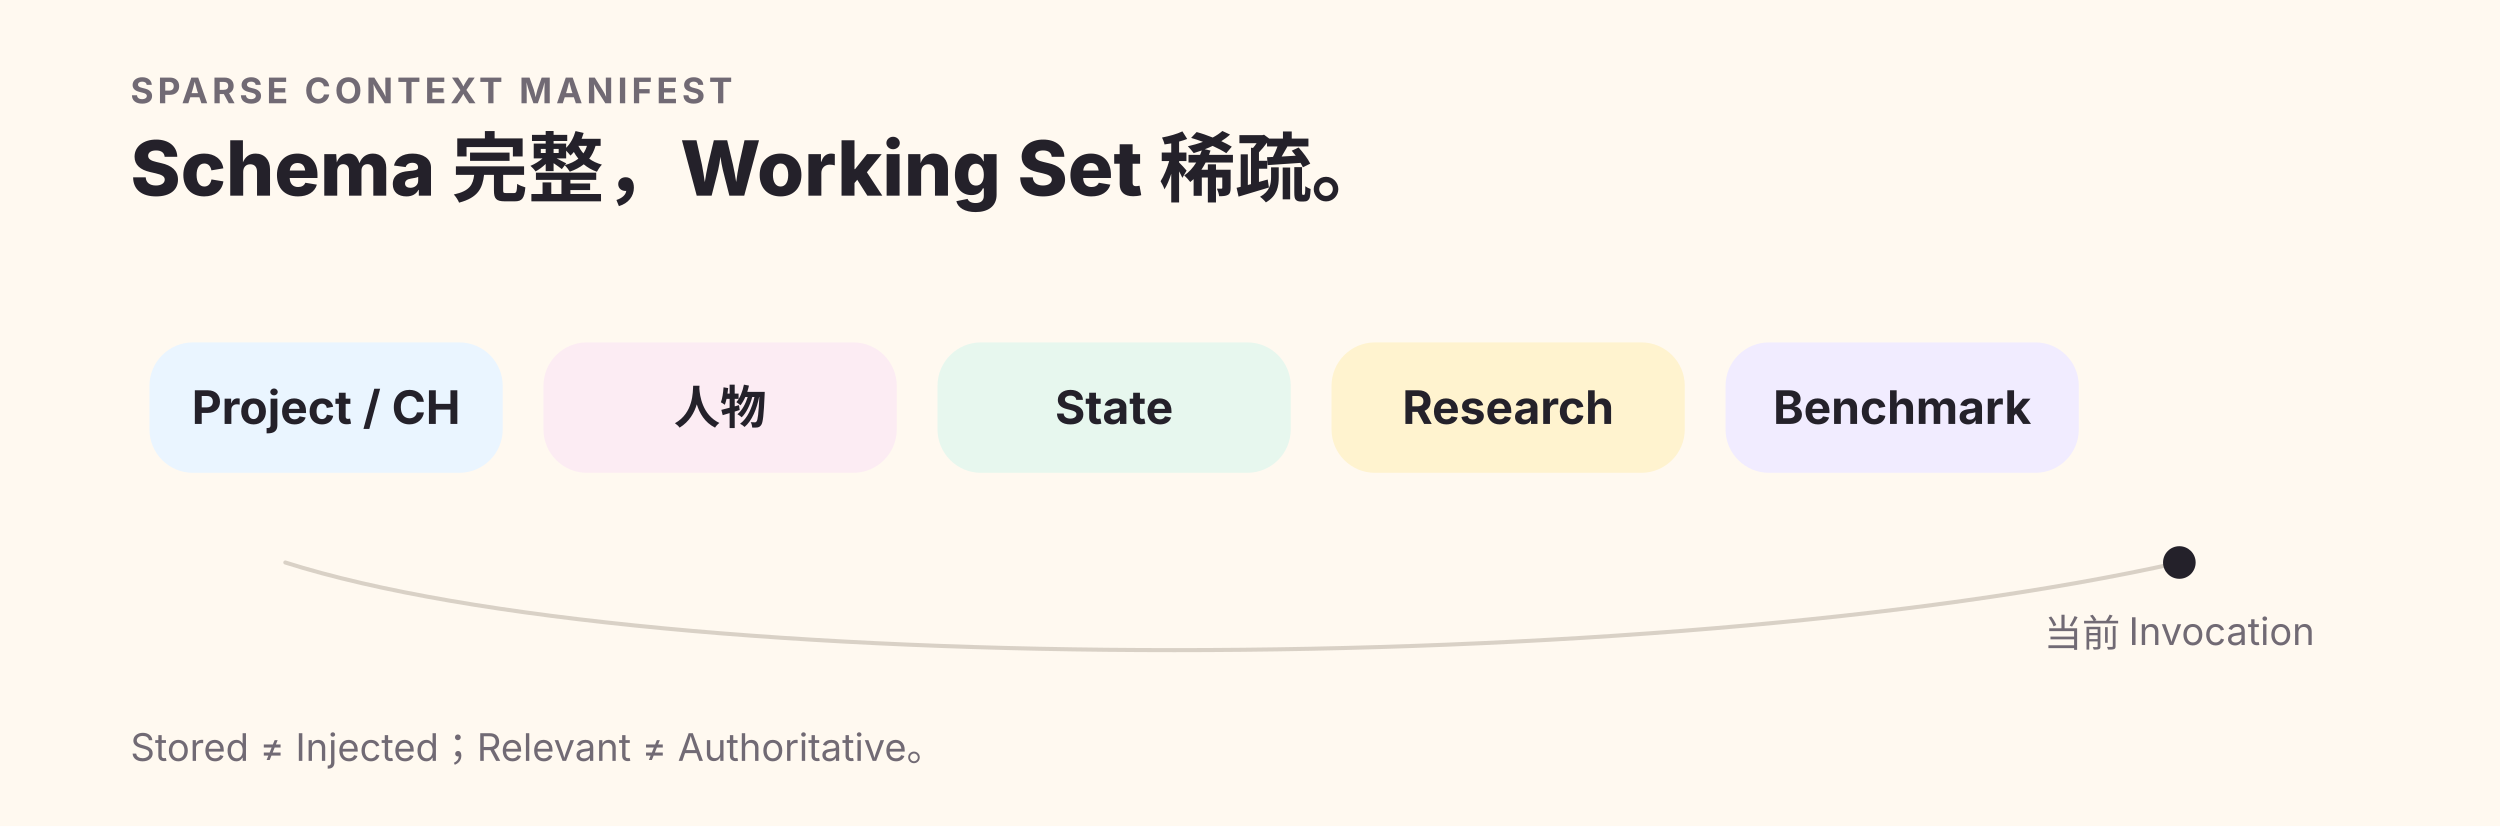
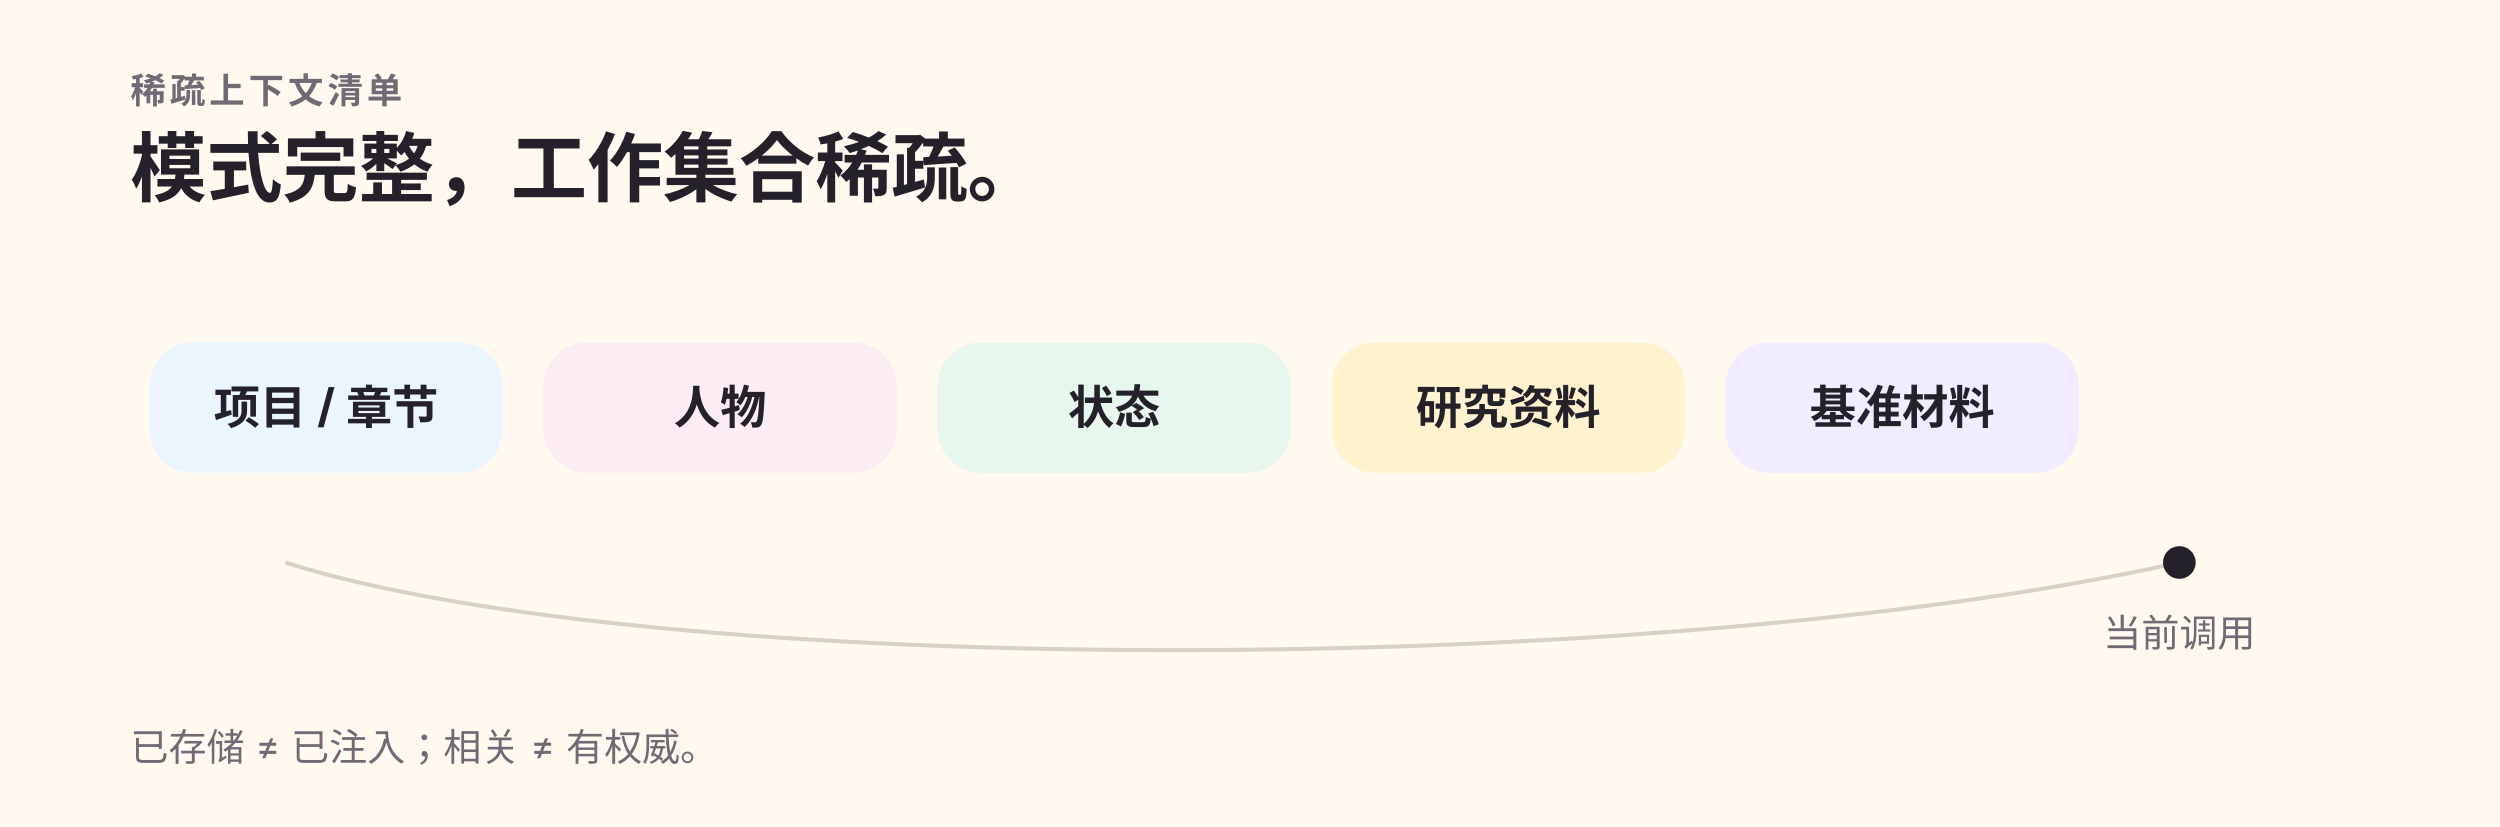
<svg xmlns="http://www.w3.org/2000/svg" viewBox="0 0 920 304" role="img" aria-labelledby="t d">
-   <style>
- text{font-family:system-ui,-apple-system,"Segoe UI",sans-serif;fill:#24212A}
- .eyebrow{font-size:13px;font-weight:700;letter-spacing:1.5px;fill:#716A74}
- .title{font-size:28px;font-weight:760}
- .label{font-size:17px;font-weight:700}
- .body{font-size:14px;fill:#716A74}
- .micro{font-size:12px;fill:#716A74}
- .line{stroke:#D9D1C6;stroke-width:1.5;fill:none;stroke-linecap:round;stroke-linejoin:round}
- .dash{stroke:#716A74;stroke-width:1.3;stroke-dasharray:6 7;fill:none}
- </style>
+   <style>text{font-family:system-ui,-apple-system,"Segoe UI",sans-serif;fill:#24212A}.eyebrow{font-size:13px;font-weight:700;letter-spacing:1.5px;fill:#716A74}.title{font-size:28px;font-weight:760}.label{font-size:17px;font-weight:700}.body{font-size:14px;fill:#716A74}.line{stroke:#D9D1C6;stroke-width:1.5;fill:none}</style>
  <rect width="920" height="304" fill="#FFF9F0" />
-   <text x="48" y="38" class="eyebrow">SPARSE CONTEXT MANIFEST</text>
-   <text x="48" y="72" class="title">Schema 完整，Working Set 稀疏。</text>
+   <text x="48" y="38" class="eyebrow">稀疏上下文清单</text>
+   <text x="48" y="72" class="title">模式完整，工作集合稀疏。</text>
  <rect x="55" y="126" width="130" height="48" rx="16" fill="#EAF5FF" />
-   <text x="120" y="156" class="label" text-anchor="middle">Project / CH</text>
+   <text x="120" y="156" class="label" text-anchor="middle">项目 / 章节</text>
  <rect x="200" y="126" width="130" height="48" rx="16" fill="#FCECF3" />
  <text x="265" y="156" class="label" text-anchor="middle">人物</text>
  <rect x="345" y="126" width="130" height="48" rx="16" fill="#E7F7EE" />
-   <text x="410" y="156" class="label" text-anchor="middle">State</text>
+   <text x="410" y="156" class="label" text-anchor="middle">状态</text>
  <rect x="490" y="126" width="130" height="48" rx="16" fill="#FFF3CF" />
-   <text x="555" y="156" class="label" text-anchor="middle">Research</text>
+   <text x="555" y="156" class="label" text-anchor="middle">研究资料</text>
  <rect x="635" y="126" width="130" height="48" rx="16" fill="#F1ECFF" />
-   <text x="700" y="156" class="label" text-anchor="middle">Benchmark</text>
+   <text x="700" y="156" class="label" text-anchor="middle">基准材料</text>
  <path d="M105 207 C240 250 610 250 802 207" class="line" />
  <circle cx="802" cy="207" r="6" fill="#24212A" />
-   <text x="802" y="238" class="body" text-anchor="middle">当前 Invocation</text>
-   <text x="48" y="280" class="body">Stored ≠ Injected；Relevant ≠ Authoritative。</text>
+   <text x="802" y="238" class="body" text-anchor="middle">当前调用</text>
+   <text x="48" y="280" class="body">已存储 ≠ 已注入；相关 ≠ 有权威。</text>
</svg>
